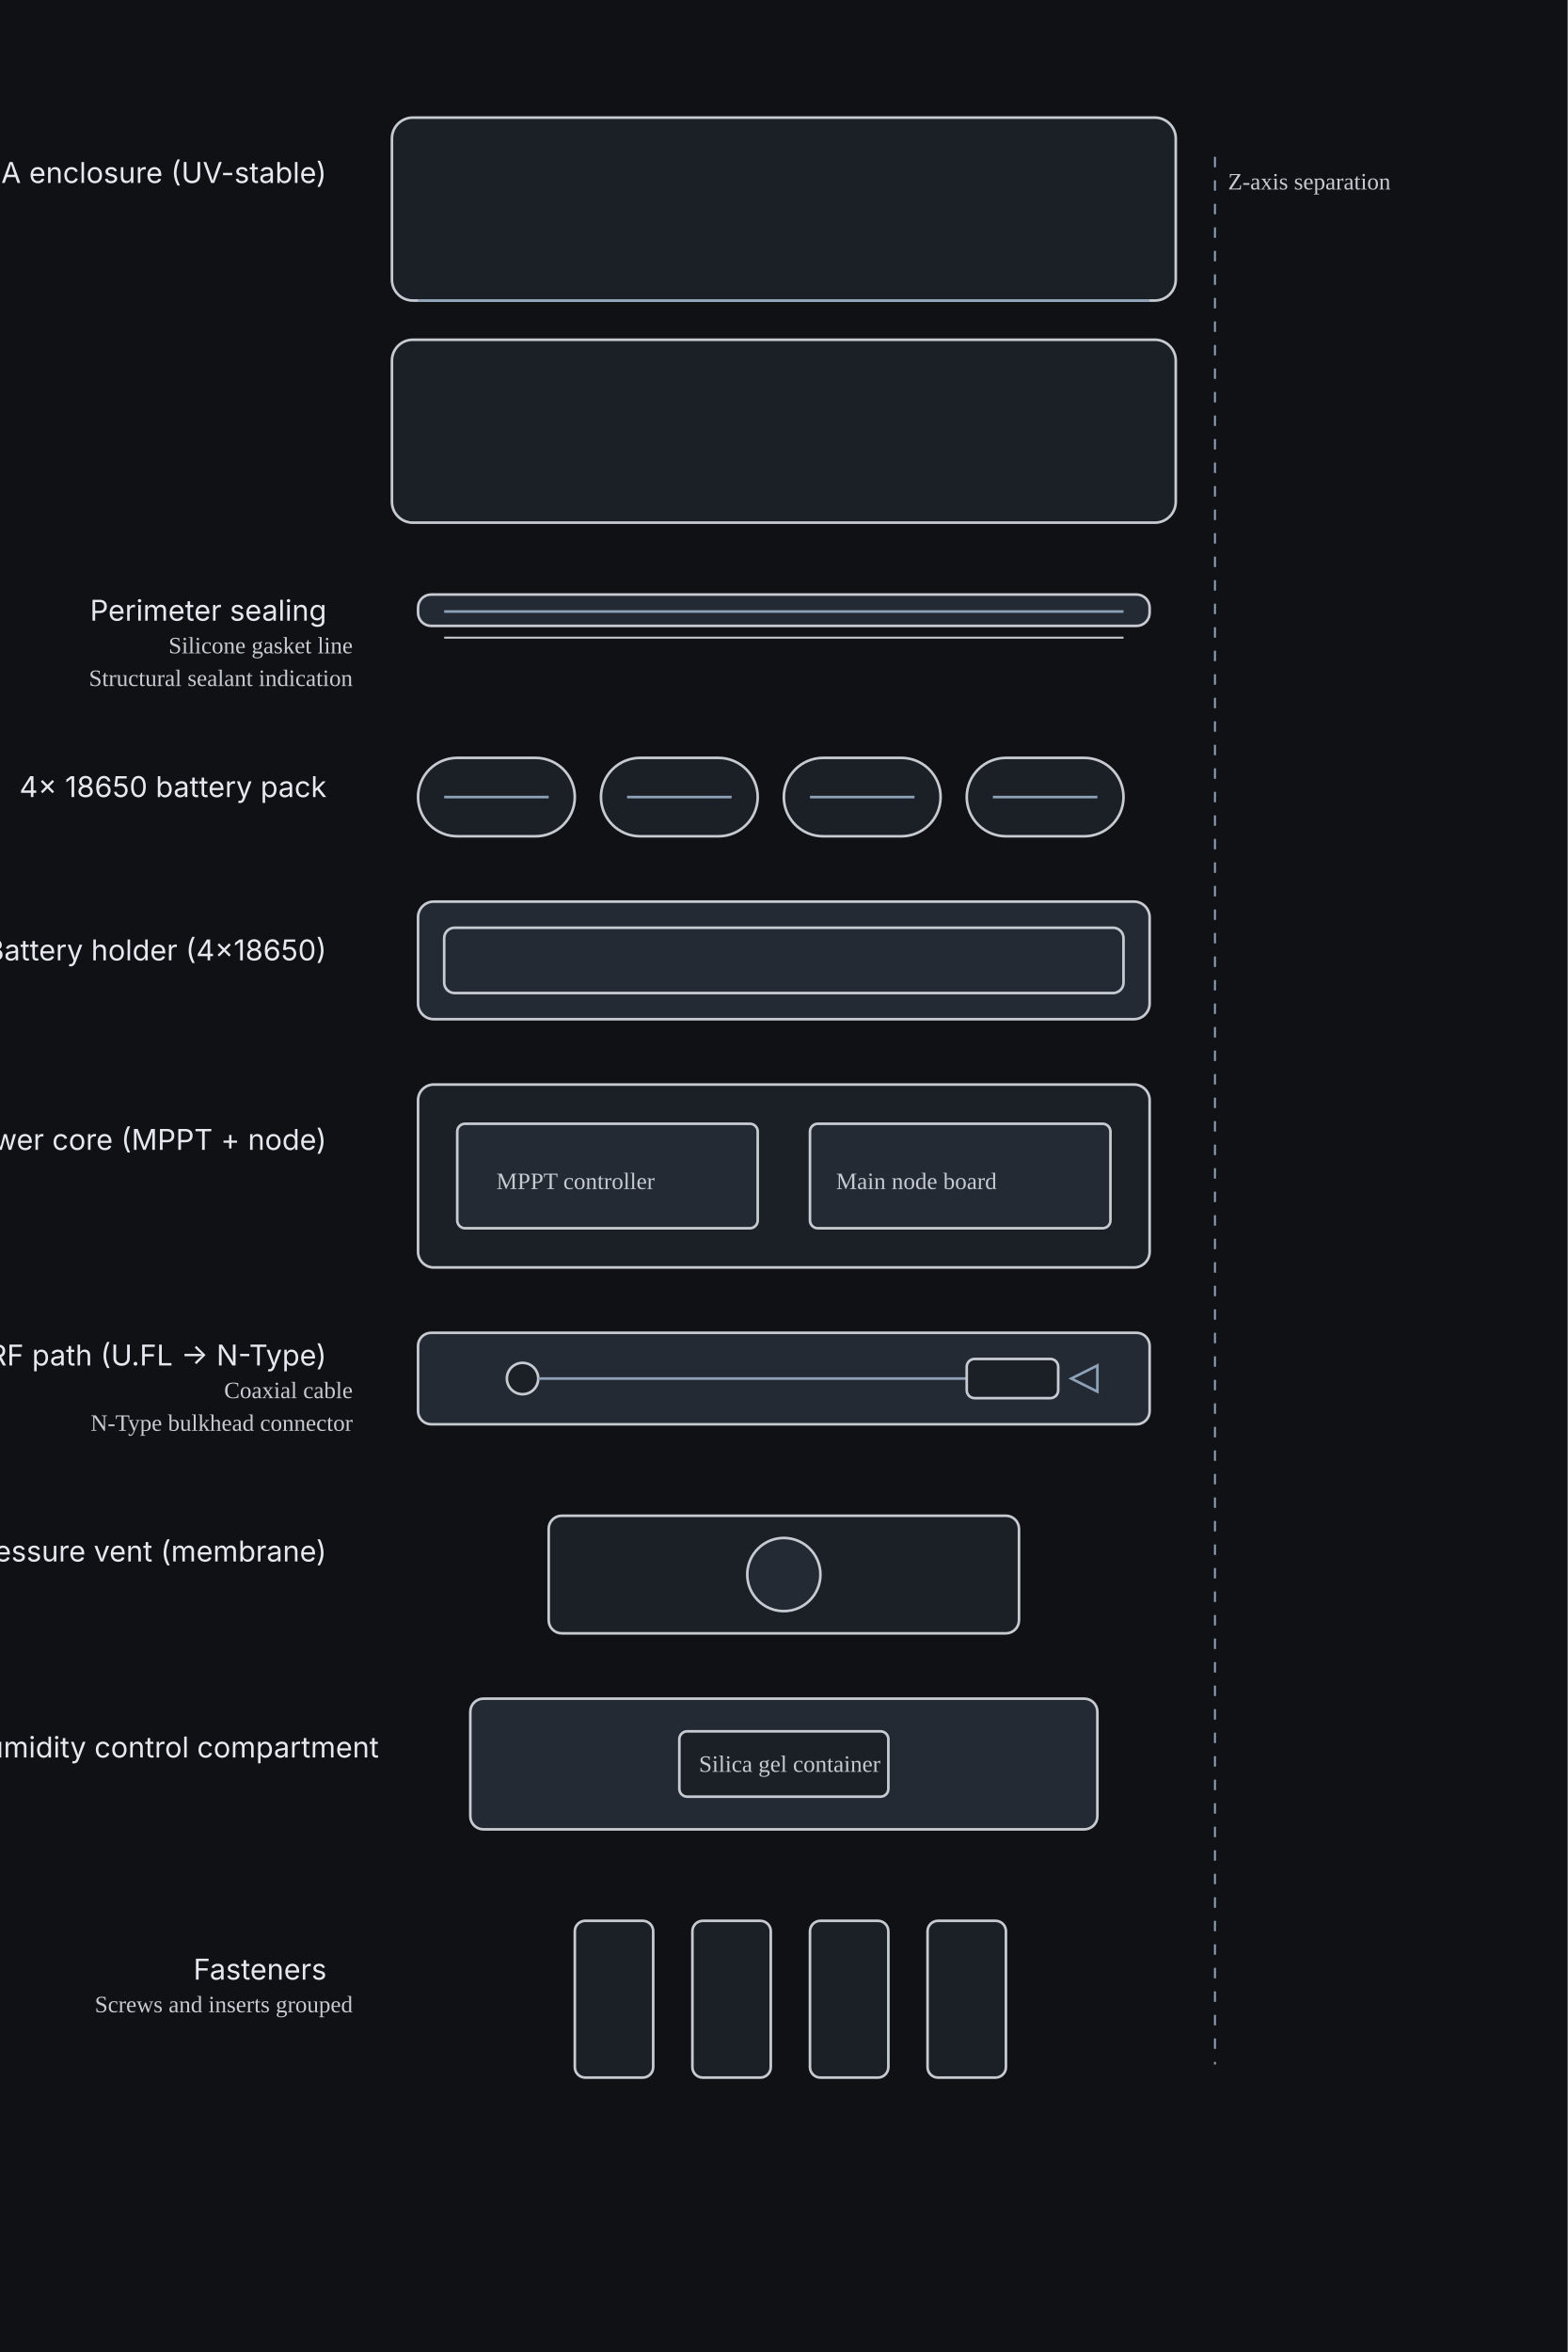
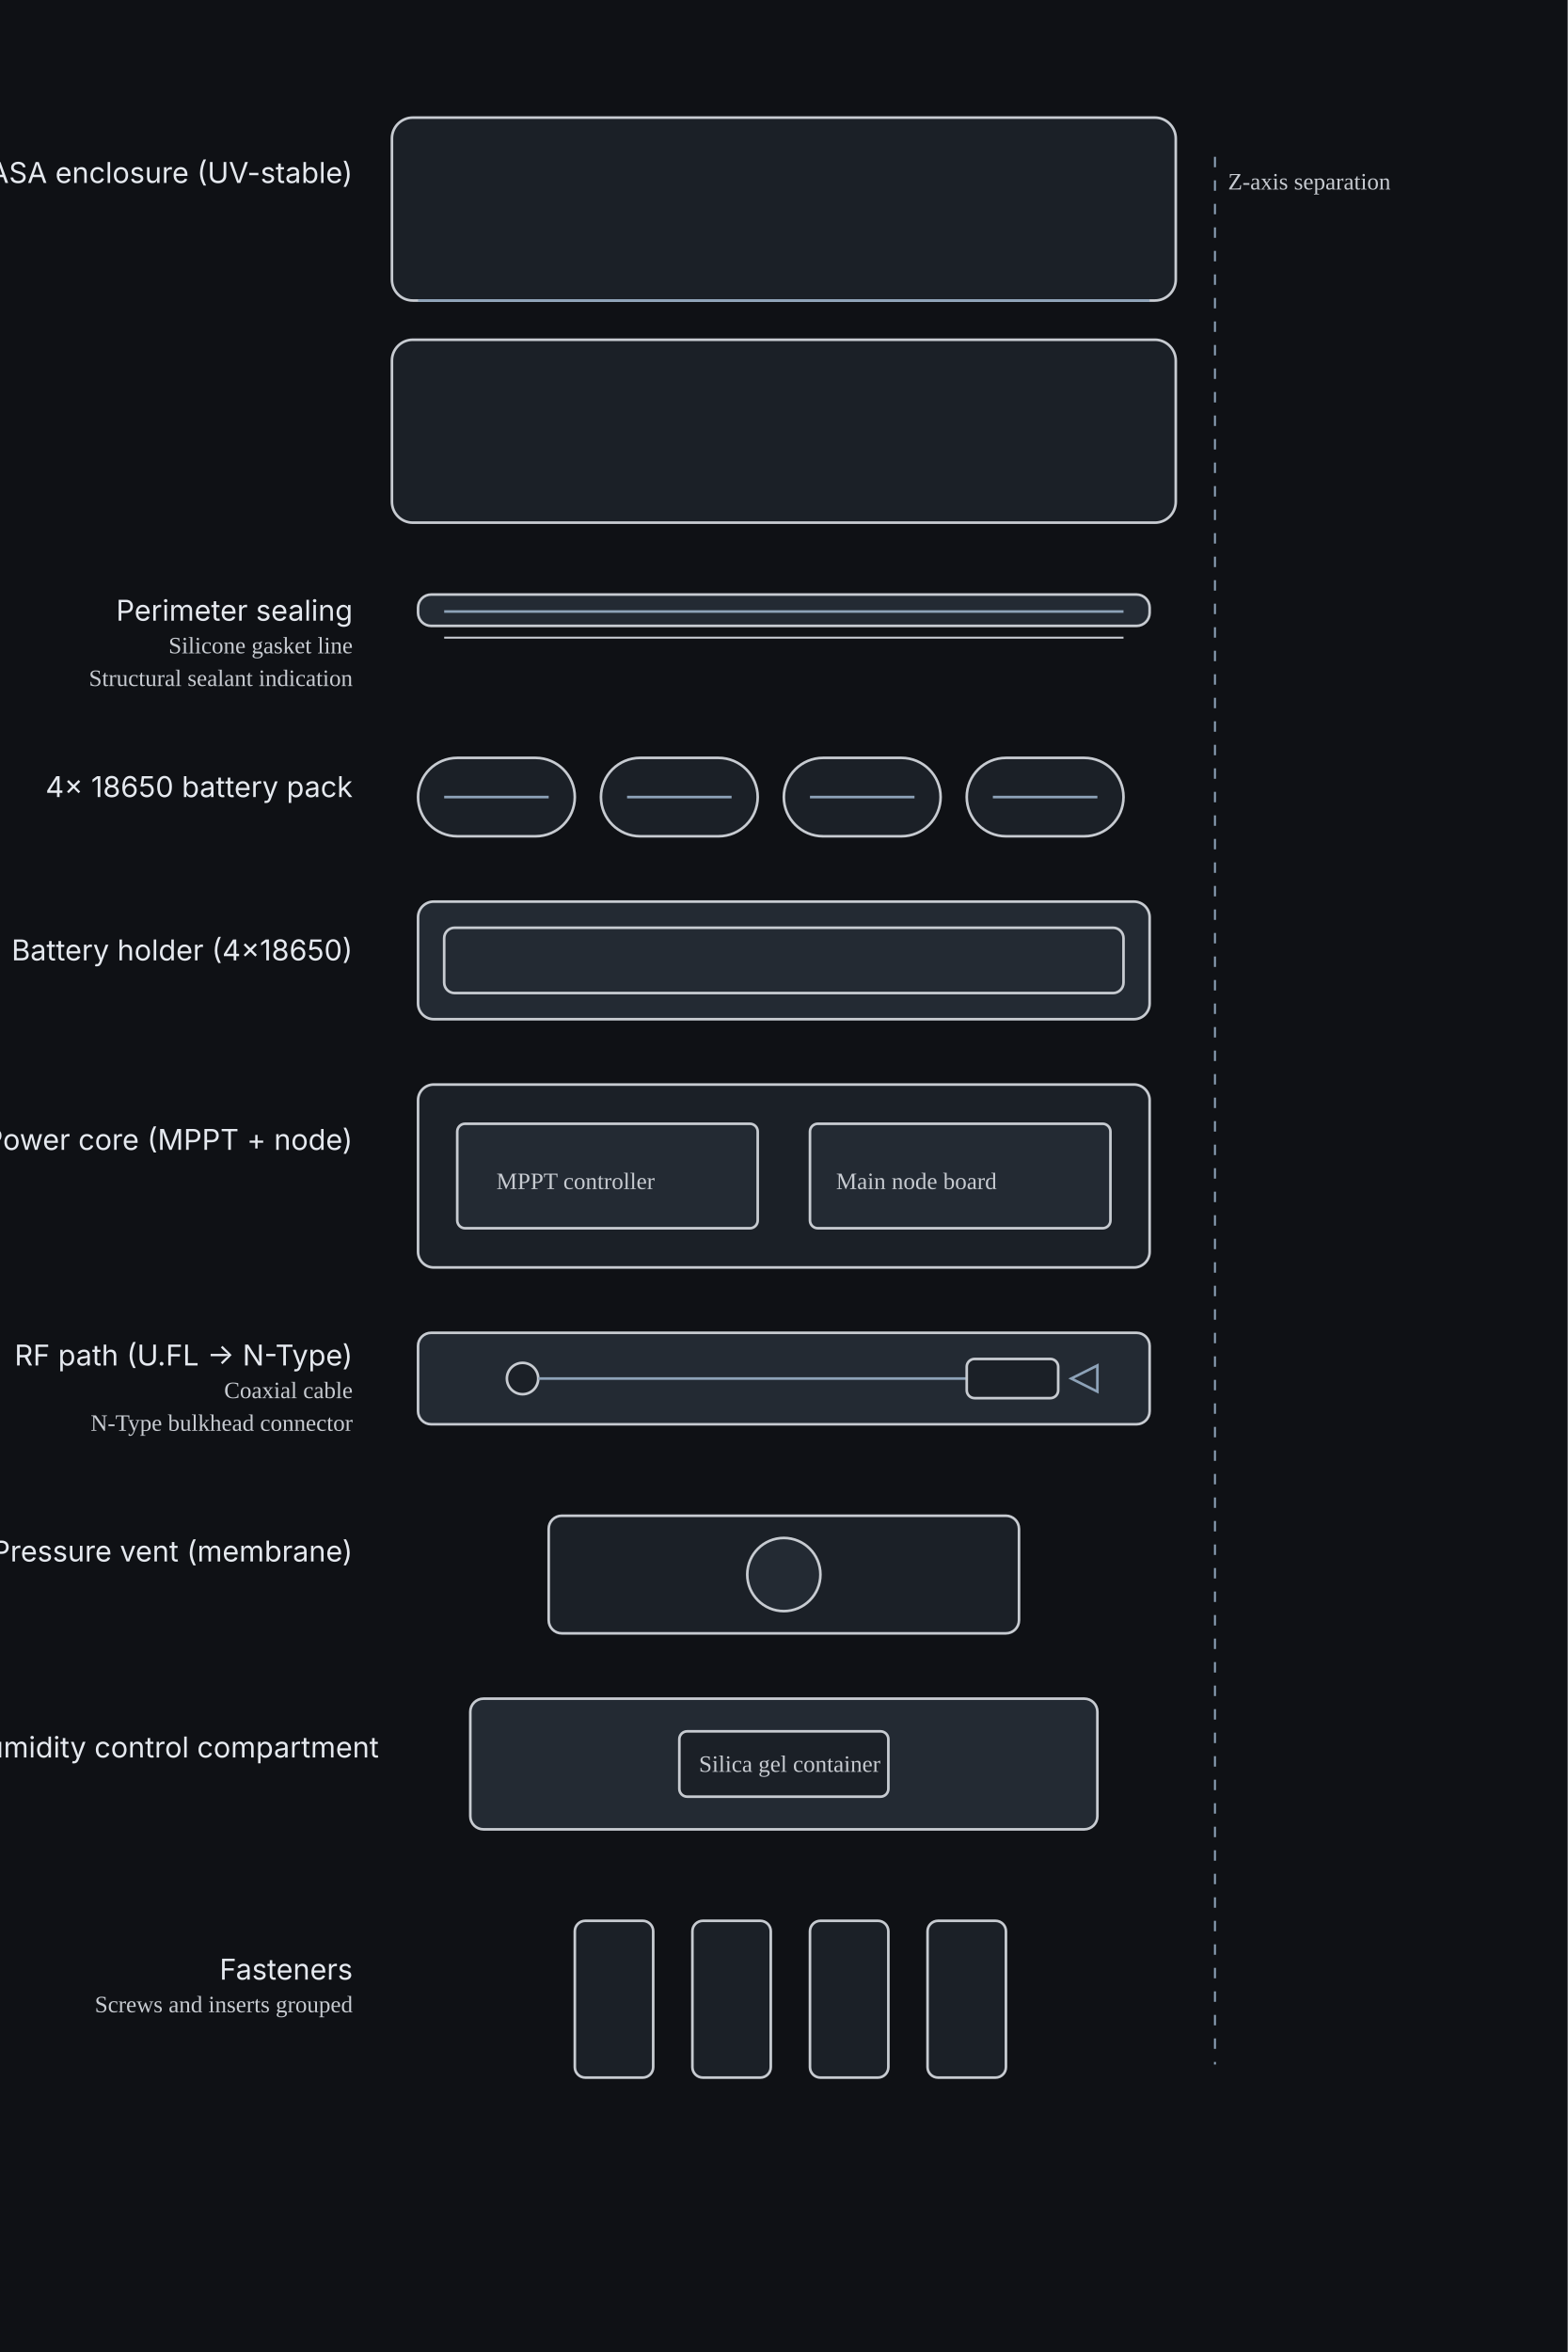
<svg xmlns="http://www.w3.org/2000/svg" width="1200" height="1800" viewBox="0 0 1200 1800">
  <defs>
    <style>
      .bg { fill: #0f1115; }
      .line { stroke: #c7cbd1; stroke-width: 2; fill: none; }
      .shape { fill: #1b2027; stroke: #c7cbd1; stroke-width: 2; }
      .shape-light { fill: #232a33; stroke: #c7cbd1; stroke-width: 2; }
      .accent { stroke: #8da2b8; stroke-width: 2; fill: none; }
      .label { fill: #e5e9ef; font-family: "Inter", "Segoe UI", Arial, sans-serif; font-size: 22px; }
      .small { font-size: 18px; fill: #c7cbd1; }
      .thin { stroke-width: 1.5; }
    </style>
  </defs>
  <rect class="bg" x="0" y="0" width="1200" height="1800" />
  <rect class="shape" x="300" y="90" width="600" height="140" rx="16" />
  <rect class="shape" x="300" y="260" width="600" height="140" rx="16" />
  <line class="accent" x1="320" y1="230" x2="880" y2="230" />
-   <text class="label" text-anchor="end" x="250" y="140">ASA enclosure (UV-stable)</text>
+   <text class="label" text-anchor="end" x="270" y="140">ASA enclosure (UV-stable)</text>
  <rect class="shape-light" x="320" y="455" width="560" height="24" rx="10" />
  <line class="accent" x1="340" y1="468" x2="860" y2="468" />
  <path class="line thin" d="M340 488 L860 488" />
-   <text class="label" text-anchor="end" x="250" y="475">Perimeter sealing</text>
+   <text class="label" text-anchor="end" x="270" y="475">Perimeter sealing</text>
  <text class="small" text-anchor="end" x="270" y="500">Silicone gasket line</text>
  <text class="small" text-anchor="end" x="270" y="525">Structural sealant indication</text>
  <g transform="translate(320,580)">
    <rect class="shape" x="0" y="0" width="120" height="60" rx="30" />
    <rect class="shape" x="140" y="0" width="120" height="60" rx="30" />
    <rect class="shape" x="280" y="0" width="120" height="60" rx="30" />
    <rect class="shape" x="420" y="0" width="120" height="60" rx="30" />
    <line class="accent" x1="20" y1="30" x2="100" y2="30" />
    <line class="accent" x1="160" y1="30" x2="240" y2="30" />
    <line class="accent" x1="300" y1="30" x2="380" y2="30" />
    <line class="accent" x1="440" y1="30" x2="520" y2="30" />
  </g>
-   <text class="label" text-anchor="end" x="250" y="610">4× 18650 battery pack</text>
+   <text class="label" text-anchor="end" x="270" y="610">4× 18650 battery pack</text>
  <rect class="shape-light" x="320" y="690" width="560" height="90" rx="12" />
  <rect class="line" x="340" y="710" width="520" height="50" rx="8" />
-   <text class="label" text-anchor="end" x="250" y="735">Battery holder (4×18650)</text>
+   <text class="label" text-anchor="end" x="270" y="735">Battery holder (4×18650)</text>
  <rect class="shape" x="320" y="830" width="560" height="140" rx="12" />
  <rect class="shape-light" x="350" y="860" width="230" height="80" rx="6" />
  <rect class="shape-light" x="620" y="860" width="230" height="80" rx="6" />
  <text class="small" x="380" y="910">MPPT controller</text>
  <text class="small" x="640" y="910">Main node board</text>
-   <text class="label" text-anchor="end" x="250" y="880">Power core (MPPT + node)</text>
+   <text class="label" text-anchor="end" x="270" y="880">Power core (MPPT + node)</text>
  <g transform="translate(320,1020)">
    <rect class="shape-light" x="0" y="0" width="560" height="70" rx="10" />
    <circle class="shape" cx="80" cy="35" r="12" />
    <line class="accent" x1="92" y1="35" x2="420" y2="35" />
    <rect class="shape" x="420" y="20" width="70" height="30" rx="6" />
    <polygon class="accent" points="500,35 520,25 520,45" />
  </g>
-   <text class="label" text-anchor="end" x="250" y="1045">RF path (U.FL → N-Type)</text>
+   <text class="label" text-anchor="end" x="270" y="1045">RF path (U.FL → N-Type)</text>
  <text class="small" text-anchor="end" x="270" y="1070">Coaxial cable</text>
  <text class="small" text-anchor="end" x="270" y="1095">N-Type bulkhead connector</text>
  <rect class="shape" x="420" y="1160" width="360" height="90" rx="10" />
  <circle class="shape-light" cx="600" cy="1205" r="28" />
-   <text class="label" text-anchor="end" x="250" y="1195">Pressure vent (membrane)</text>
+   <text class="label" text-anchor="end" x="270" y="1195">Pressure vent (membrane)</text>
  <rect class="shape-light" x="360" y="1300" width="480" height="100" rx="10" />
  <rect class="shape" x="520" y="1325" width="160" height="50" rx="6" />
  <text class="small" x="535" y="1356">Silica gel container</text>
  <text class="label" text-anchor="end" x="290" y="1345">Humidity control compartment</text>
  <g transform="translate(440,1470)">
    <rect class="shape" x="0" y="0" width="60" height="120" rx="8" />
    <rect class="shape" x="90" y="0" width="60" height="120" rx="8" />
    <rect class="shape" x="180" y="0" width="60" height="120" rx="8" />
    <rect class="shape" x="270" y="0" width="60" height="120" rx="8" />
  </g>
-   <text class="label" text-anchor="end" x="250" y="1515">Fasteners</text>
+   <text class="label" text-anchor="end" x="270" y="1515">Fasteners</text>
  <text class="small" text-anchor="end" x="270" y="1540">Screws and inserts grouped</text>
  <text class="small" x="940" y="145">Z-axis separation</text>
  <line class="accent thin" x1="930" y1="120" x2="930" y2="1580" stroke-dasharray="8 10" />
</svg>
